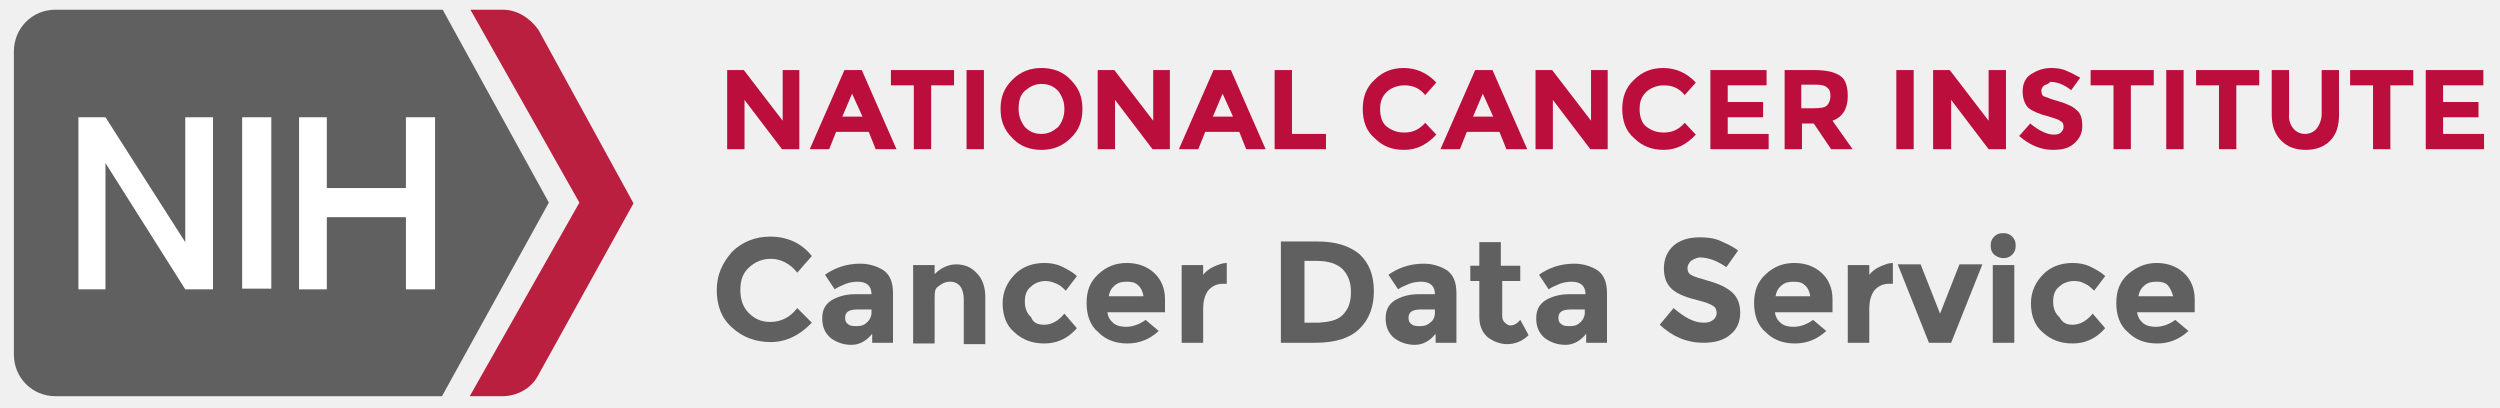
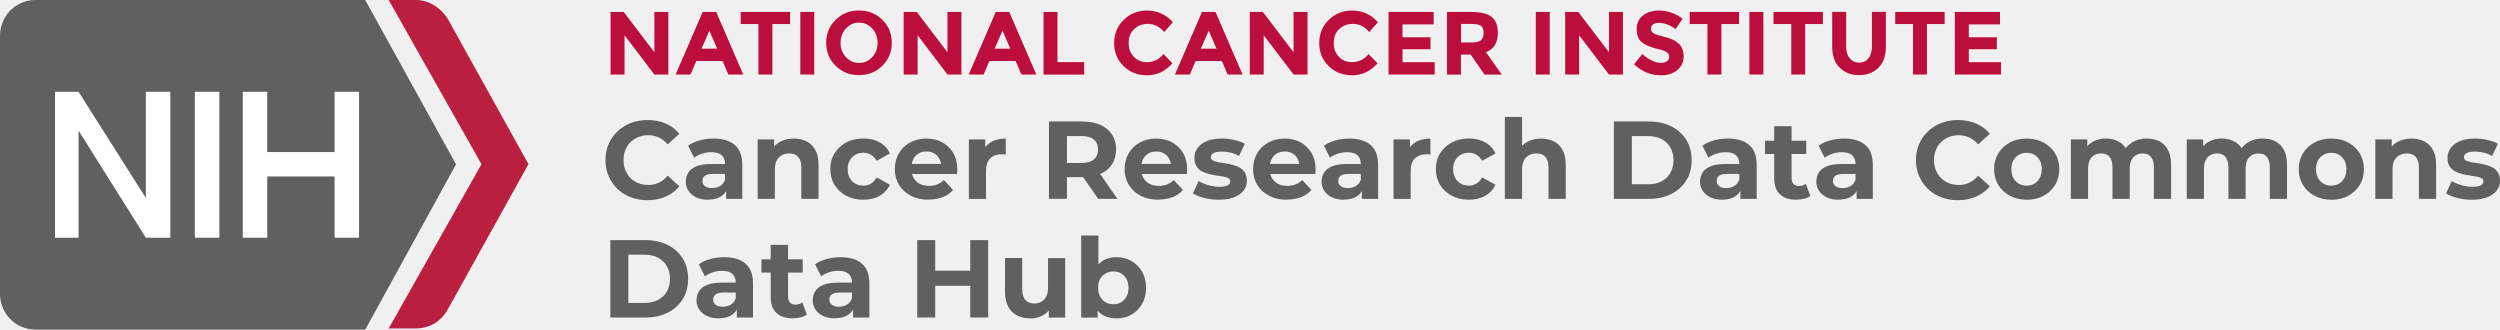
- <svg xmlns="http://www.w3.org/2000/svg" version="1.1" id="CBIIT_Cancer_Data_Service" x="0px" y="0px" viewBox="0 0 360.3 58.7" style="enable-background:new 0 0 360.3 58.7;" xml:space="preserve">
-   <style type="text/css">
- 	.st0{fill:#606060;}
- 	.st1{fill:#BB0E3D;}
- 	.st2{fill:#BA1F40;}
- 	.st3{fill:#606061;}
- 	.st4{fill:#FFFFFF;}
- </style>
-   <g id="Cancer_Data_Service">
-     <path class="st0" d="M111,46.4c1.6,0,2.9-0.7,3.9-2l2.1,2.1c-1.7,1.8-3.7,2.8-5.9,2.8c-2.2,0-4.1-0.7-5.6-2.1   c-1.6-1.4-2.2-3.3-2.2-5.4c0-2.2,0.8-3.9,2.2-5.5c1.4-1.4,3.3-2.2,5.5-2.2c2.4,0,4.5,0.9,6,2.8l-2.1,2.4c-1-1.3-2.4-2-3.8-2   c-1.2,0-2.2,0.4-3.1,1.2c-0.9,0.8-1.3,1.8-1.3,3.3c0,1.4,0.4,2.5,1.2,3.3C108.8,46,109.8,46.4,111,46.4z" />
-     <path class="st0" d="M128.7,49.4h-3v-1.3c-0.8,1-1.8,1.6-3,1.6s-2.2-0.4-3-1c-0.8-0.7-1.2-1.6-1.2-2.8c0-1.2,0.4-2,1.3-2.6   c0.8-0.5,2-0.9,3.4-0.9h2.4l0,0c0-1.2-0.7-1.8-2-1.8c-0.5,0-1.2,0.1-1.7,0.3c-0.7,0.3-1.2,0.5-1.6,0.8l-1.4-2.1   c1.4-1,3.1-1.6,5.1-1.6c1.3,0,2.5,0.4,3.4,1c0.9,0.7,1.3,1.7,1.3,3.3C128.7,42.2,128.7,49.4,128.7,49.4z M125.6,45.1v-0.5h-2   c-1.3,0-1.8,0.4-1.8,1.2c0,0.4,0.1,0.7,0.4,0.9c0.3,0.3,0.8,0.3,1.3,0.3s1-0.1,1.4-0.5C125.3,46.2,125.6,45.6,125.6,45.1z" />
-     <path class="st0" d="M134.7,43.2v6.3h-3.1V38.2h3.1v1.3c0.9-0.9,2-1.4,3.1-1.4c1.2,0,2.2,0.4,3,1.3c0.8,0.8,1.2,2,1.2,3.4v6.8h-3.1   v-6.4c0-1.7-0.7-2.6-2-2.6c-0.7,0-1.2,0.3-1.7,0.7C134.7,41.6,134.7,42.2,134.7,43.2z" />
-     <path class="st0" d="M150.5,46.8c1,0,2-0.5,2.9-1.6l1.8,2.1c-1.4,1.6-3,2.2-4.7,2.2s-3.1-0.5-4.3-1.6c-1.2-1-1.7-2.5-1.7-4.2   s0.7-3.1,1.8-4.2s2.6-1.6,4.2-1.6c0.8,0,1.6,0.1,2.5,0.5c0.8,0.4,1.6,0.8,2.2,1.4l-1.6,2.1c-0.4-0.4-0.8-0.8-1.3-1s-1-0.4-1.6-0.4   c-0.8,0-1.6,0.3-2.1,0.8c-0.7,0.5-0.9,1.3-0.9,2.2c0,0.9,0.3,1.7,0.9,2.2C148.9,46.6,149.7,46.8,150.5,46.8z" />
-     <path class="st0" d="M167,47.7c-1.3,1.2-2.8,1.8-4.5,1.8c-1.7,0-3.1-0.5-4.2-1.6c-1.2-1-1.7-2.5-1.7-4.2c0-1.8,0.5-3.1,1.7-4.2   s2.5-1.6,4.1-1.6c1.6,0,2.9,0.5,3.9,1.4c1,0.9,1.6,2.2,1.6,3.8V45h-8.3c0.1,0.7,0.4,1.2,0.9,1.6c0.5,0.4,1.2,0.5,1.8,0.5   c1,0,2-0.4,2.8-1L167,47.7z M164,41.1c-0.4-0.4-0.9-0.5-1.6-0.5c-0.7,0-1.2,0.1-1.7,0.5c-0.5,0.4-0.8,0.9-0.9,1.6h5   C164.7,42,164.4,41.4,164,41.1z" />
-     <path class="st0" d="M176.2,40.9c-0.9,0-1.6,0.4-2.1,1c-0.5,0.7-0.7,1.6-0.7,2.6v4.9h-3.1V38.2h3.1v1.4c0.4-0.5,0.9-0.9,1.6-1.2   c0.7-0.3,1.2-0.5,1.8-0.5v3H176.2z" />
-     <path class="st0" d="M195.9,36.6c1.4,1.3,2.1,3,2.1,5.4c0,2.2-0.7,4.1-2.1,5.4c-1.3,1.3-3.4,2-6.3,2h-5V34.8h5.2   C192.5,34.8,194.4,35.4,195.9,36.6z M193.5,45.4c0.8-0.8,1.2-1.8,1.2-3.3c0-1.4-0.4-2.5-1.2-3.3c-0.8-0.8-2.1-1.2-3.7-1.2H188v8.9   h2.1C191.5,46.4,192.7,46.2,193.5,45.4z" />
-     <path class="st0" d="M209.9,49.4h-3v-1.3c-0.8,1-1.8,1.6-3,1.6c-1.2,0-2.2-0.4-3-1c-0.8-0.7-1.2-1.6-1.2-2.8c0-1.2,0.4-2,1.3-2.6   c0.8-0.5,2-0.9,3.4-0.9h2.4l0,0c0-1.2-0.7-1.8-2-1.8c-0.5,0-1.2,0.1-1.7,0.3c-0.7,0.3-1.2,0.5-1.6,0.8l-1.4-2.1   c1.4-1,3.1-1.6,5.1-1.6c1.3,0,2.5,0.4,3.4,1c0.9,0.7,1.3,1.7,1.3,3.3V49.4z M206.8,45.1v-0.5h-2c-1.3,0-1.8,0.4-1.8,1.2   c0,0.4,0.1,0.7,0.4,0.9c0.3,0.3,0.8,0.3,1.3,0.3c0.5,0,1-0.1,1.4-0.5C206.6,46.2,206.8,45.6,206.8,45.1z" />
-     <path class="st0" d="M216.5,40.4v5.1c0,0.4,0.1,0.8,0.4,1c0.3,0.3,0.5,0.4,0.8,0.4c0.5,0,1-0.3,1.4-0.8l1.2,2.2   c-0.9,0.9-2,1.3-3.1,1.3c-1,0-2-0.4-2.8-1c-0.8-0.7-1.2-1.7-1.2-2.9v-5.2h-1.3v-2.2h1.3v-3.4h3.1v3.4h2.8v2.2h-2.6V40.4z" />
-     <path class="st0" d="M231.6,49.4h-3v-1.3c-0.8,1-1.8,1.6-3,1.6c-1.2,0-2.2-0.4-3-1c-0.8-0.7-1.2-1.6-1.2-2.8c0-1.2,0.4-2,1.3-2.6   c0.8-0.5,2-0.9,3.4-0.9h2.4l0,0c0-1.2-0.7-1.8-2-1.8c-0.5,0-1.2,0.1-1.7,0.3c-0.7,0.3-1.2,0.5-1.6,0.8l-1.4-2.1   c1.4-1,3.1-1.6,5.1-1.6c1.3,0,2.5,0.4,3.4,1c0.9,0.7,1.3,1.7,1.3,3.3V49.4z M228.4,45.1v-0.5h-2c-1.3,0-1.8,0.4-1.8,1.2   c0,0.4,0.1,0.7,0.4,0.9c0.3,0.3,0.8,0.3,1.3,0.3c0.5,0,1-0.1,1.4-0.5C228.1,46.2,228.4,45.6,228.4,45.1z" />
-     <path class="st0" d="M243.7,37.6c-0.3,0.3-0.5,0.7-0.5,1c0,0.4,0.1,0.8,0.5,1c0.4,0.3,1.3,0.5,2.6,0.9c1.4,0.4,2.5,0.9,3.3,1.6   c0.8,0.7,1.2,1.7,1.2,3s-0.5,2.4-1.4,3.1c-0.9,0.8-2.2,1.2-3.9,1.2c-2.4,0-4.5-0.9-6.3-2.6l2-2.4c1.6,1.4,3,2.1,4.3,2.1   c0.7,0,1-0.1,1.4-0.4c0.4-0.3,0.5-0.7,0.5-1s-0.1-0.8-0.5-1c-0.4-0.3-1-0.5-2.1-0.8c-1.7-0.4-3-0.9-3.8-1.6c-0.8-0.7-1.2-1.7-1.2-3   c0-1.4,0.5-2.5,1.4-3.3c0.9-0.8,2.2-1.2,3.8-1.2c0.9,0,2,0.1,2.9,0.5s1.8,0.8,2.6,1.4l-1.7,2.4c-1.3-0.9-2.6-1.4-3.9-1.4   C244.4,37.2,244,37.4,243.7,37.6z" />
-     <path class="st0" d="M263.2,47.7c-1.3,1.2-2.8,1.8-4.5,1.8c-1.7,0-3.1-0.5-4.2-1.6c-1.2-1-1.7-2.5-1.7-4.2c0-1.8,0.5-3.1,1.7-4.2   s2.5-1.6,4.1-1.6c1.6,0,2.9,0.5,3.9,1.4c1,0.9,1.6,2.2,1.6,3.8V45h-8.3c0.1,0.7,0.4,1.2,0.9,1.6c0.5,0.4,1.2,0.5,1.8,0.5   c1,0,2-0.4,2.8-1L263.2,47.7z M260.1,41.1c-0.4-0.4-0.9-0.5-1.6-0.5s-1.2,0.1-1.7,0.5c-0.5,0.4-0.8,0.9-0.9,1.6h5   C260.8,42,260.5,41.4,260.1,41.1z" />
-     <path class="st0" d="M272.2,40.9c-0.9,0-1.6,0.4-2.1,1c-0.5,0.7-0.7,1.6-0.7,2.6v4.9h-3.1V38.2h3.1v1.4c0.4-0.5,0.9-0.9,1.6-1.2   c0.7-0.3,1.2-0.5,1.8-0.5v3H272.2z" />
-     <path class="st0" d="M278,49.4l-4.5-11.3h3.3l2.8,7.1l2.8-7.1h3.3l-4.5,11.3H278z" />
-     <path class="st0" d="M287.4,36.7c-0.4-0.4-0.5-0.8-0.5-1.3c0-0.5,0.1-0.9,0.5-1.3c0.4-0.4,0.8-0.5,1.3-0.5c0.5,0,0.9,0.1,1.3,0.5   c0.4,0.4,0.5,0.8,0.5,1.3c0,0.5-0.1,0.9-0.5,1.3c-0.4,0.4-0.8,0.5-1.3,0.5C288.2,37.2,287.8,37,287.4,36.7z M290.3,49.4h-3.1V38.2   h3.1V49.4z" />
-     <path class="st0" d="M298.7,46.8c1,0,2-0.5,2.9-1.6l1.8,2.1c-1.4,1.6-3,2.2-4.7,2.2s-3.1-0.5-4.3-1.6c-1.2-1-1.7-2.5-1.7-4.2   s0.7-3.1,1.8-4.2s2.6-1.6,4.2-1.6c0.8,0,1.6,0.1,2.5,0.5c0.8,0.4,1.6,0.8,2.2,1.4l-1.6,2.1c-0.4-0.4-0.8-0.8-1.3-1   c-0.5-0.3-1-0.4-1.6-0.4c-0.8,0-1.6,0.3-2.1,0.8c-0.7,0.5-0.9,1.3-0.9,2.2c0,0.9,0.3,1.7,0.9,2.2C297.3,46.6,297.9,46.8,298.7,46.8   z" />
-     <path class="st0" d="M315.4,47.7c-1.3,1.2-2.8,1.8-4.5,1.8s-3.1-0.5-4.2-1.6c-1.2-1-1.7-2.5-1.7-4.2c0-1.8,0.5-3.1,1.7-4.2   c1.2-1,2.5-1.6,4.1-1.6c1.6,0,2.9,0.5,3.9,1.4c1,0.9,1.6,2.2,1.6,3.8V45H308c0.1,0.7,0.4,1.2,0.9,1.6c0.5,0.4,1.2,0.5,1.8,0.5   c1,0,2-0.4,2.8-1L315.4,47.7z M312.4,41.1c-0.4-0.4-0.9-0.5-1.6-0.5c-0.7,0-1.2,0.1-1.7,0.5c-0.5,0.4-0.8,0.9-0.9,1.6h5   C313,42,312.7,41.4,312.4,41.1z" />
+ <svg xmlns="http://www.w3.org/2000/svg" id="Layer_1" data-name="Layer 1" viewBox="0.07 3.75 322.44 42.51">
+   <defs>
+     <style>
+ 			.cls-1 { fill: #fff; } 
+       .cls-2 { fill: #bb0e3d; } 
+       .cls-3 { fill: #ba1f40; } 
+       .cls-4 { fill: #606061; }
+ 		</style>
+   </defs>
+   <g id="NCI">
+     <path class="cls-2" d="m84.47,5.29h1.8v8.07h-1.8l-3.85-5.06v5.06h-1.8V5.29h1.69l3.96,5.2v-5.2Z" />
+     <path class="cls-2" d="m94.01,13.36l-.75-1.74h-3.38l-.75,1.74h-1.92l3.49-8.07h1.74l3.49,8.07h-1.92Zm-2.44-5.67l-1.02,2.34h2.02l-1.01-2.34Z" />
+     <path class="cls-2" d="m99.69,6.85v6.51h-1.8v-6.51h-2.29v-1.56h6.37v1.56h-2.29Z" />
+     <path class="cls-2" d="m103.29,5.29h1.8v8.07h-1.8V5.29Z" />
+     <path class="cls-2" d="m113.87,12.24c-.82.8-1.82,1.2-3.01,1.2s-2.2-.4-3.01-1.2c-.82-.8-1.22-1.79-1.22-2.97s.41-2.18,1.22-2.97c.82-.8,1.82-1.2,3.01-1.2s2.2.4,3.01,1.2c.82.8,1.22,1.79,1.22,2.97s-.41,2.18-1.22,2.97Zm-.61-2.97c0-.72-.23-1.33-.69-1.84-.46-.51-1.03-.76-1.7-.76s-1.24.25-1.7.76-.69,1.12-.69,1.84.23,1.33.69,1.84c.46.5,1.03.76,1.7.76s1.24-.25,1.7-.76c.46-.5.69-1.12.69-1.84Z" />
+     <path class="cls-2" d="m122.27,5.29h1.8v8.07h-1.8l-3.85-5.06v5.06h-1.8V5.29h1.69l3.96,5.2v-5.2Z" />
+     <path class="cls-2" d="m131.81,13.36l-.75-1.74h-3.38l-.75,1.74h-1.92l3.49-8.07h1.74l3.49,8.07h-1.92Zm-2.44-5.67l-1.02,2.34h2.02l-1-2.34Z" />
+     <path class="cls-2" d="m134.66,13.36V5.29h1.8v6.47h3.44v1.61h-5.24Z" />
+     <path class="cls-2" d="m147.97,11.77c.88,0,1.61-.35,2.17-1.05l1.15,1.19c-.92,1.03-2,1.55-3.24,1.55s-2.27-.39-3.07-1.18c-.8-.79-1.21-1.78-1.21-2.97s.41-2.2,1.23-3c.82-.8,1.82-1.2,3.01-1.2,1.32,0,2.43.5,3.33,1.51l-1.12,1.27c-.57-.71-1.28-1.06-2.12-1.06-.68,0-1.26.22-1.74.66-.48.44-.72,1.04-.72,1.79s.23,1.35.68,1.81c.45.45,1,.68,1.65.68Z" />
+     <path class="cls-2" d="m158.41,13.36l-.75-1.74h-3.38l-.75,1.74h-1.92l3.49-8.07h1.74l3.49,8.07h-1.92Zm-2.44-5.67l-1.02,2.34h2.02l-1-2.34Z" />
+     <path class="cls-2" d="m166.91,5.29h1.8v8.07h-1.8l-3.85-5.06v5.06h-1.8V5.29h1.69l3.96,5.2v-5.2Z" />
+     <path class="cls-2" d="m174.41,11.77c.89,0,1.61-.35,2.17-1.05l1.16,1.19c-.92,1.03-2,1.55-3.24,1.55s-2.27-.39-3.07-1.18c-.8-.79-1.21-1.78-1.21-2.97s.41-2.2,1.23-3c.82-.8,1.82-1.2,3.01-1.2,1.32,0,2.43.5,3.33,1.51l-1.12,1.27c-.57-.71-1.28-1.06-2.12-1.06-.68,0-1.26.22-1.74.66-.48.44-.72,1.04-.72,1.79s.23,1.35.68,1.81c.45.45,1.01.68,1.65.68Z" />
+     <path class="cls-2" d="m184.98,5.29v1.61h-4.02v1.66h3.61v1.54h-3.61v1.67h4.15v1.59h-5.95V5.29h5.82Z" />
+     <path class="cls-2" d="m193.26,7.97c0,1.29-.51,2.13-1.54,2.51l2.04,2.89h-2.22l-1.79-2.58h-1.25v2.58h-1.8V5.29h3.06c1.25,0,2.15.21,2.69.64s.8,1.1.8,2.04Zm-2.17.96c.22-.2.33-.52.33-.95s-.11-.73-.35-.9-.64-.24-1.21-.24h-1.35v2.39h1.32c.62,0,1.04-.1,1.26-.3Z" />
+     <path class="cls-2" d="m198.15,5.29h1.8v8.07h-1.8V5.29Z" />
+     <path class="cls-2" d="m207.59,5.29h1.8v8.07h-1.8l-3.85-5.06v5.06h-1.8V5.29h1.69l3.96,5.2v-5.2Z" />
+     <path class="cls-2" d="m213.26,6.9c-.17.14-.26.33-.26.57s.11.42.32.56c.21.14.7.3,1.47.49s1.36.47,1.79.85c.42.38.64.93.64,1.65s-.27,1.31-.81,1.76-1.26.68-2.14.68c-1.28,0-2.43-.47-3.45-1.42l1.07-1.32c.87.76,1.67,1.14,2.41,1.14.33,0,.59-.07.78-.21.19-.14.28-.33.28-.58s-.1-.44-.3-.58-.6-.29-1.19-.43c-.94-.22-1.63-.51-2.06-.87s-.65-.92-.65-1.69.28-1.36.83-1.77c.55-.42,1.24-.62,2.06-.62.54,0,1.08.09,1.62.28.54.18,1.01.45,1.41.79l-.91,1.32c-.7-.53-1.42-.8-2.17-.8-.3,0-.54.07-.71.21Z" />
+     <path class="cls-2" d="m222.09,6.85v6.51h-1.8v-6.51h-2.29v-1.56h6.37v1.56h-2.29Z" />
+     <path class="cls-2" d="m225.7,5.29h1.8v8.07h-1.8V5.29Z" />
+     <path class="cls-2" d="m232.9,6.85v6.51h-1.8v-6.51h-2.29v-1.56h6.37v1.56h-2.29Z" />
+     <path class="cls-2" d="m238.64,11.27c.3.37.71.56,1.21.56s.91-.19,1.21-.56c.3-.37.44-.88.44-1.53v-4.46h1.8v4.52c0,1.17-.32,2.07-.97,2.7-.65.63-1.47.94-2.48.94s-1.84-.32-2.49-.95-.98-1.53-.98-2.69v-4.52h1.8v4.46c0,.65.15,1.16.45,1.53Z" />
+     <path class="cls-2" d="m248.6,6.85v6.51h-1.8v-6.51h-2.29v-1.56h6.37v1.56h-2.29Z" />
+     <path class="cls-2" d="m258.02,5.29v1.61h-4.02v1.66h3.61v1.54h-3.61v1.67h4.15v1.59h-5.95V5.29h5.82Z" />
  </g>
-   <g id="NCI_00000070092132803313263510000000782199851214801833_">
-     <path class="st1" d="M112.7,10.1h2.5v11.4h-2.5l-5.4-7.1v7.1h-2.5V10.1h2.4l5.6,7.3v-7.3H112.7z" />
-     <path class="st1" d="M126.2,21.5l-1-2.5h-4.7l-1,2.5h-2.8l5-11.4h2.5l5,11.4H126.2L126.2,21.5z M122.8,13.5l-1.4,3.3h2.9   L122.8,13.5z" />
-     <path class="st1" d="M134.2,12.3v9.2h-2.5v-9.2h-3.3v-2.2h9.1v2.2H134.2z" />
-     <path class="st1" d="M139.3,10.1h2.5v11.4h-2.5V10.1z" />
-     <path class="st1" d="M154.3,19.9c-1.2,1.2-2.6,1.7-4.2,1.7c-1.6,0-3.1-0.5-4.2-1.7c-1.2-1.2-1.7-2.5-1.7-4.2s0.5-3,1.7-4.2   s2.6-1.7,4.2-1.7c1.6,0,3.1,0.5,4.2,1.7c1.2,1.2,1.7,2.5,1.7,4.2S155.5,18.8,154.3,19.9z M153.4,15.7c0-1-0.3-1.8-0.9-2.6   c-0.7-0.7-1.4-1-2.4-1s-1.7,0.4-2.4,1s-0.9,1.6-0.9,2.6s0.3,1.8,0.9,2.6c0.7,0.7,1.4,1,2.4,1s1.7-0.4,2.4-1   C153.1,17.6,153.4,16.7,153.4,15.7z" />
-     <path class="st1" d="M166.1,10.1h2.5v11.4h-2.5l-5.4-7.1v7.1h-2.5V10.1h2.4l5.6,7.3v-7.3H166.1z" />
-     <path class="st1" d="M179.6,21.5l-1-2.5h-4.9l-1,2.5h-2.8l5-11.4h2.5l5,11.4H179.6L179.6,21.5z M176.2,13.5l-1.4,3.3h2.9   L176.2,13.5z" />
-     <path class="st1" d="M183.7,21.5V10.1h2.5v9.2h4.9v2.2L183.7,21.5L183.7,21.5z" />
-     <path class="st1" d="M202.4,19.1c1.3,0,2.2-0.5,3-1.4l1.6,1.7c-1.3,1.4-2.8,2.2-4.6,2.2s-3.1-0.5-4.3-1.7c-1.2-1-1.7-2.5-1.7-4.2   s0.5-3.1,1.7-4.2c1.2-1.2,2.6-1.7,4.2-1.7c1.8,0,3.4,0.7,4.7,2.1l-1.6,1.8c-0.8-1-1.8-1.4-3-1.4c-0.9,0-1.8,0.3-2.5,0.9   c-0.7,0.7-1,1.4-1,2.5s0.3,2,0.9,2.5C200.7,18.9,201.5,19.1,202.4,19.1z" />
-     <path class="st1" d="M217.1,21.5l-1-2.5h-4.7l-1,2.5h-2.8l5-11.4h2.5l5,11.4H217.1L217.1,21.5z M213.7,13.5l-1.4,3.3h2.9   L213.7,13.5z" />
-     <path class="st1" d="M229.2,10.1h2.5v11.4h-2.5l-5.4-7.1v7.1h-2.5V10.1h2.4l5.6,7.3v-7.3H229.2z" />
-     <path class="st1" d="M239.8,19.1c1.3,0,2.2-0.5,3-1.4l1.6,1.7c-1.3,1.4-2.8,2.2-4.6,2.2c-1.7,0-3.1-0.5-4.3-1.7   c-1.2-1-1.7-2.5-1.7-4.2s0.5-3.1,1.7-4.2c1.2-1.2,2.6-1.7,4.2-1.7c1.8,0,3.4,0.7,4.7,2.1l-1.6,1.8c-0.8-1-1.8-1.4-3-1.4   c-0.9,0-1.8,0.3-2.5,0.9c-0.7,0.7-1,1.4-1,2.5s0.3,2,0.9,2.5C238.1,18.9,238.9,19.1,239.8,19.1z" />
-     <path class="st1" d="M254.6,10.1v2.2H249v2.4h5.1v2.2H249v2.4h5.9v2.2h-8.4V10.1C246.5,10.1,254.6,10.1,254.6,10.1z" />
-     <path class="st1" d="M266.3,13.9c0,1.8-0.8,3-2.2,3.5l2.9,4.1h-3.1l-2.5-3.7h-1.7v3.7h-2.5V10.1h4.3c1.8,0,3,0.3,3.8,0.9   C266,11.5,266.3,12.5,266.3,13.9z M263.3,15.2c0.3-0.3,0.5-0.8,0.5-1.3c0-0.7-0.1-1-0.5-1.3c-0.3-0.3-0.9-0.4-1.7-0.4h-2v3.4h1.8   C262.4,15.6,263,15.5,263.3,15.2z" />
-     <path class="st1" d="M273.3,10.1h2.5v11.4h-2.5V10.1z" />
-     <path class="st1" d="M286.6,10.1h2.5v11.4h-2.5l-5.4-7.1v7.1h-2.6V10.1h2.4l5.6,7.3V10.1z" />
-     <path class="st1" d="M294.6,12.3c-0.3,0.3-0.4,0.5-0.4,0.8c0,0.3,0.1,0.7,0.4,0.8c0.3,0.1,1,0.4,2.1,0.7c1,0.3,2,0.7,2.5,1.2   c0.7,0.5,0.9,1.3,0.9,2.4c0,1-0.4,1.8-1.2,2.5s-1.8,0.9-3,0.9c-1.8,0-3.4-0.7-4.9-2l1.6-1.8c1.2,1,2.4,1.6,3.4,1.6   c0.5,0,0.8-0.1,1-0.3c0.3-0.3,0.4-0.5,0.4-0.8c0-0.4-0.1-0.7-0.4-0.8c-0.3-0.3-0.8-0.4-1.7-0.7c-1.3-0.3-2.4-0.8-2.9-1.2   s-0.9-1.3-0.9-2.4s0.4-2,1.2-2.5c0.8-0.5,1.7-0.9,2.9-0.9c0.8,0,1.6,0.1,2.2,0.4c0.8,0.3,1.4,0.7,2,1l-1.3,1.8c-1-0.8-2-1.2-3-1.2   C295.2,12.1,294.9,12.2,294.6,12.3z" />
-     <path class="st1" d="M307.1,12.3v9.2h-2.5v-9.2h-3.3v-2.2h9.1v2.2H307.1z" />
-     <path class="st1" d="M312.2,10.1h2.5v11.4h-2.5V10.1z" />
-     <path class="st1" d="M322.3,12.3v9.2h-2.5v-9.2h-3.3v-2.2h9.1v2.2H322.3z" />
-     <path class="st1" d="M330.5,18.5c0.4,0.5,1,0.8,1.7,0.8s1.3-0.3,1.7-0.8c0.4-0.5,0.7-1.3,0.7-2.1v-6.3h2.5v6.4   c0,1.7-0.4,2.9-1.3,3.8c-0.9,0.9-2.1,1.3-3.5,1.3c-1.4,0-2.6-0.4-3.5-1.3s-1.4-2.1-1.4-3.8v-6.4h2.5v6.3   C329.8,17.3,330.1,18,330.5,18.5z" />
-     <path class="st1" d="M344.5,12.3v9.2H342v-9.2h-3.3v-2.2h9.1v2.2H344.5z" />
-     <path class="st1" d="M357.9,10.1v2.2h-5.8v2.4h5.1v2.2h-5.1v2.4h5.9v2.2h-8.4V10.1C349.6,10.1,357.9,10.1,357.9,10.1z" />
+   <g>
+     <path class="cls-3" d="m57.7,5.99c-.92-1.32-2.37-2.24-3.95-2.24h-3.55l11.97,21.18-11.97,21.18h3.55c1.71,0,3.16-.92,3.95-2.24l10.53-18.95-10.53-18.95Z" />
+     <path class="cls-4" d="m58.88,24.93L47.17,3.75H4.67C2.04,3.75.07,5.86.07,8.36v33.29c0,2.5,1.97,4.61,4.61,4.61h42.5l11.71-21.32Z" />
+     <rect class="cls-1" x="25.2" y="15.59" width="3.16" height="18.82" />
+     <polygon class="cls-1" points="18.88 15.59 18.88 29.28 10.2 15.59 7.17 15.59 7.17 34.41 10.2 34.41 10.2 20.59 18.88 34.41 22.04 34.41 22.04 15.59 18.88 15.59" />
+     <polygon class="cls-1" points="43.22 15.59 43.22 23.36 34.54 23.36 34.54 15.59 31.38 15.59 31.38 34.41 34.54 34.41 34.54 26.51 43.22 26.51 43.22 34.41 46.38 34.41 46.38 15.59 43.22 15.59" />
  </g>
-   <g id="NIH_Luggage_Tag_00000099630773664447301570000014605425803882886823_">
-     <path class="st2" d="M77.6,4.3c-1.2-1.7-3.1-2.9-5.1-2.9h-4.7l15.7,27.8L67.7,57.1h4.7c2.2,0,4.2-1.2,5.1-2.9l13.8-24.9L77.6,4.3z" />
-     <path class="st3" d="M79.1,29.2L63.8,1.4H8c-3.5,0-6,2.8-6,6v43.7c0,3.3,2.6,6,6,6h55.7L79.1,29.2z" />
-     <rect x="34.9" y="16.9" class="st4" width="4.2" height="24.7" />
-     <polygon class="st4" points="26.7,16.9 26.7,34.9 15.2,16.9 11.3,16.9 11.3,41.7 15.2,41.7 15.2,23.5 26.7,41.7 30.7,41.7    30.7,16.9  " />
-     <polygon class="st4" points="58.5,16.9 58.5,27.1 47.1,27.1 47.1,16.9 43.1,16.9 43.1,41.7 47.1,41.7 47.1,31.3 58.5,31.3    58.5,41.7 62.7,41.7 62.7,16.9  " />
+   <g>
+     <path class="cls-4" d="m83.56,29.57c-.77,0-1.48-.13-2.14-.38-.66-.25-1.23-.61-1.72-1.08-.48-.47-.86-1.01-1.13-1.64s-.41-1.32-.41-2.07.14-1.44.41-2.07.65-1.17,1.14-1.64c.49-.47,1.06-.82,1.72-1.08.66-.25,1.38-.38,2.14-.38.86,0,1.65.15,2.35.45s1.29.74,1.77,1.32l-1.5,1.37c-.33-.39-.71-.68-1.13-.88s-.88-.3-1.38-.3c-.47,0-.89.08-1.28.24s-.73.38-1.01.66c-.29.28-.51.62-.66,1.01-.16.39-.24.82-.24,1.3s.08.91.24,1.3c.16.39.38.73.66,1.01.29.29.62.51,1.01.66s.82.24,1.28.24c.49,0,.95-.1,1.38-.31.42-.2.8-.5,1.13-.89l1.5,1.37c-.47.58-1.06,1.02-1.77,1.33-.7.3-1.49.46-2.37.46Z" />
+     <path class="cls-4" d="m91.38,29.51c-.59,0-1.1-.1-1.52-.31s-.76-.48-.99-.83c-.23-.35-.35-.75-.35-1.18s.11-.84.33-1.19.58-.62,1.06-.81,1.12-.29,1.91-.29h2.02v1.28h-1.8c-.52,0-.88.09-1.08.26-.19.17-.29.38-.29.64,0,.29.11.51.33.68.22.17.52.25.91.25s.72-.09,1.02-.26.51-.43.63-.78l.34,1.04c-.16.48-.46.84-.88,1.1s-.98.39-1.65.39Zm2.34-.11v-1.5l-.14-.33v-2.68c0-.48-.14-.85-.43-1.11-.29-.27-.73-.4-1.33-.4-.41,0-.81.06-1.2.19-.39.13-.73.3-1.02.52l-.78-1.55c.42-.3.92-.53,1.51-.69.59-.16,1.19-.23,1.79-.23,1.17,0,2.08.28,2.72.83.65.55.97,1.41.97,2.58v4.37h-2.08Z" />
+     <path class="cls-4" d="m102.47,21.62c.61,0,1.15.12,1.63.36s.86.61,1.13,1.11c.28.5.41,1.14.41,1.92v4.39h-2.22v-4.05c0-.62-.14-1.07-.41-1.37s-.65-.44-1.15-.44c-.35,0-.67.08-.95.23-.28.15-.5.38-.66.67s-.24.68-.24,1.17v3.79h-2.22v-7.67h2.12v2.12l-.4-.64c.28-.51.67-.91,1.18-1.18.51-.28,1.1-.41,1.75-.41Z" />
+     <path class="cls-4" d="m111.42,29.51c-.83,0-1.56-.17-2.2-.51-.64-.34-1.15-.8-1.51-1.4-.37-.6-.55-1.28-.55-2.04s.18-1.45.55-2.04c.37-.59.87-1.05,1.51-1.4.64-.34,1.38-.51,2.2-.51s1.51.17,2.12.51c.6.34,1.04.81,1.3,1.43l-1.71.94c-.21-.36-.46-.62-.75-.79-.29-.17-.62-.25-.97-.25-.37,0-.71.08-1.01.25-.3.17-.55.41-.73.72-.18.31-.27.69-.27,1.14s.09.83.27,1.15c.18.32.42.56.73.73.3.17.64.25,1.01.25.35,0,.67-.08.97-.25.29-.17.55-.43.75-.81l1.71.94c-.27.61-.7,1.08-1.3,1.43-.6.34-1.31.51-2.12.51Z" />
+     <path class="cls-4" d="m119.84,29.51c-.87,0-1.64-.17-2.29-.51-.66-.34-1.16-.81-1.53-1.4-.36-.59-.54-1.27-.54-2.03s.17-1.44.52-2.04.83-1.07,1.45-1.4c.62-.34,1.32-.51,2.1-.51s1.43.16,2.03.48c.6.32,1.08.78,1.43,1.37.35.59.53,1.3.53,2.12,0,.09,0,.18-.01.29,0,.11-.02.21-.03.31h-6.23v-1.3h5.06l-.87.38c0-.4-.07-.75-.23-1.04-.16-.29-.38-.52-.67-.69-.29-.17-.62-.25-1-.25s-.71.08-1,.25c-.29.17-.52.4-.68.7-.16.3-.24.65-.24,1.06v.34c0,.43.09.8.29,1.11.19.31.45.55.78.72.33.17.73.25,1.2.25.4,0,.75-.06,1.06-.19s.59-.31.85-.56l1.18,1.28c-.35.4-.79.71-1.33.92s-1.14.32-1.84.32Z" />
+     <path class="cls-4" d="m125.03,29.4v-7.67h2.12v2.18l-.3-.64c.23-.54.59-.95,1.1-1.23.5-.28,1.12-.42,1.84-.42v2.07c-.08-.02-.17-.03-.25-.04-.08,0-.16-.01-.24-.01-.63,0-1.13.18-1.5.53-.37.35-.56.89-.56,1.62v3.62h-2.22Z" />
+     <path class="cls-4" d="m135.36,29.4v-9.98h4.32c.89,0,1.66.15,2.31.43.65.29,1.14.71,1.5,1.25s.53,1.18.53,1.92-.18,1.39-.53,1.93c-.35.54-.85.95-1.5,1.23-.65.28-1.42.42-2.31.42h-3.05l1.05-1v3.79h-2.32Zm2.32-3.53l-1.05-1.1h2.92c.7,0,1.24-.15,1.6-.46.36-.3.54-.73.54-1.28s-.18-.98-.54-1.28c-.36-.3-.89-.45-1.6-.45h-2.92l1.05-1.1v5.66Zm4.03,3.53l-2.51-3.62h2.48l2.51,3.62h-2.48Z" />
+     <path class="cls-4" d="m149.48,29.51c-.87,0-1.64-.17-2.29-.51-.66-.34-1.16-.81-1.53-1.4-.36-.59-.54-1.27-.54-2.03s.17-1.44.52-2.04.83-1.07,1.45-1.4c.62-.34,1.32-.51,2.1-.51s1.43.16,2.03.48c.6.32,1.08.78,1.43,1.37.35.59.53,1.3.53,2.12,0,.09,0,.18-.01.29,0,.11-.02.21-.03.31h-6.23v-1.3h5.06l-.87.38c0-.4-.07-.75-.23-1.04-.16-.29-.38-.52-.67-.69-.29-.17-.62-.25-1-.25s-.71.08-1,.25c-.29.17-.52.4-.68.7-.16.3-.24.65-.24,1.06v.34c0,.43.09.8.29,1.11.19.31.45.55.78.72.33.17.73.25,1.2.25.4,0,.75-.06,1.06-.19s.59-.31.85-.56l1.18,1.28c-.35.4-.79.71-1.33.92s-1.14.32-1.84.32Z" />
+     <path class="cls-4" d="m157.25,29.51c-.66,0-1.28-.08-1.88-.23-.6-.16-1.08-.35-1.44-.59l.73-1.58c.36.21.78.38,1.26.52s.95.21,1.42.21c.51,0,.88-.06,1.09-.19.21-.12.32-.29.32-.51,0-.18-.08-.32-.25-.41s-.38-.16-.66-.21-.57-.09-.9-.14c-.33-.05-.66-.11-.99-.2-.33-.09-.63-.21-.91-.36s-.5-.37-.67-.65c-.17-.28-.25-.63-.25-1.07,0-.48.14-.91.43-1.29.29-.38.69-.67,1.21-.88s1.15-.31,1.9-.31c.53,0,1.07.06,1.6.18.54.12.99.28,1.36.49l-.75,1.58c-.36-.21-.73-.36-1.1-.44s-.73-.13-1.08-.13c-.51,0-.88.07-1.11.2-.23.13-.34.3-.34.51,0,.19.08.33.26.44.17.1.39.17.67.22s.58.1.91.14c.33.05.66.11.98.2s.62.21.91.36c.28.16.5.37.67.65.17.28.25.63.25,1.07,0,.47-.14.88-.43,1.25s-.7.65-1.23.86c-.54.21-1.19.31-1.96.31Z" />
+     <path class="cls-4" d="m166.04,29.51c-.87,0-1.64-.17-2.29-.51-.66-.34-1.16-.81-1.52-1.4-.36-.59-.54-1.27-.54-2.03s.17-1.44.52-2.04.83-1.07,1.45-1.4c.62-.34,1.32-.51,2.1-.51s1.43.16,2.03.48,1.08.78,1.43,1.37c.35.59.53,1.3.53,2.12,0,.09,0,.18-.01.29,0,.11-.02.21-.03.31h-6.23v-1.3h5.06l-.87.38c0-.4-.07-.75-.23-1.04-.16-.29-.38-.52-.67-.69-.29-.17-.62-.25-1-.25s-.71.08-1,.25c-.29.17-.51.4-.68.7-.16.3-.24.65-.24,1.06v.34c0,.43.09.8.29,1.11s.45.55.78.72c.33.17.73.25,1.2.25.4,0,.75-.06,1.06-.19.31-.12.59-.31.85-.56l1.18,1.28c-.35.4-.79.71-1.33.92-.53.21-1.15.32-1.84.32Z" />
+     <path class="cls-4" d="m173.38,29.51c-.59,0-1.1-.1-1.52-.31s-.76-.48-.99-.83c-.23-.35-.35-.75-.35-1.18s.11-.84.33-1.19.58-.62,1.06-.81,1.12-.29,1.91-.29h2.02v1.28h-1.8c-.52,0-.88.09-1.08.26-.19.17-.29.38-.29.64,0,.29.11.51.33.68.22.17.52.25.91.25s.72-.09,1.02-.26.51-.43.63-.78l.34,1.04c-.16.48-.46.84-.88,1.1s-.98.39-1.65.39Zm2.34-.11v-1.5l-.14-.33v-2.68c0-.48-.14-.85-.43-1.11-.29-.27-.73-.4-1.33-.4-.41,0-.81.06-1.2.19-.39.13-.73.3-1.02.52l-.78-1.55c.42-.3.92-.53,1.51-.69.59-.16,1.19-.23,1.79-.23,1.17,0,2.08.28,2.72.83.65.55.97,1.41.97,2.58v4.37h-2.08Z" />
+     <path class="cls-4" d="m179.8,29.4v-7.67h2.12v2.18l-.3-.64c.23-.54.59-.95,1.1-1.23.5-.28,1.12-.42,1.84-.42v2.07c-.09-.02-.17-.03-.25-.04s-.16-.01-.24-.01c-.63,0-1.12.18-1.5.53-.37.35-.56.89-.56,1.62v3.62h-2.22Z" />
+     <path class="cls-4" d="m189.52,29.51c-.83,0-1.56-.17-2.2-.51-.64-.34-1.14-.8-1.51-1.4-.37-.6-.55-1.28-.55-2.04s.18-1.45.55-2.04c.37-.59.87-1.05,1.51-1.4.64-.34,1.38-.51,2.2-.51s1.51.17,2.12.51c.6.34,1.04.81,1.3,1.43l-1.71.94c-.21-.36-.46-.62-.76-.79-.29-.17-.62-.25-.97-.25-.37,0-.71.08-1.01.25-.3.17-.55.41-.73.72s-.27.69-.27,1.14.09.83.27,1.15.42.56.73.73c.3.17.64.25,1.01.25s.67-.08.97-.25c.29-.17.55-.43.76-.81l1.71.94c-.27.61-.7,1.08-1.3,1.43-.6.34-1.31.51-2.12.51Z" />
+     <path class="cls-4" d="m198.84,21.62c.61,0,1.15.12,1.63.36s.86.61,1.13,1.11c.28.5.41,1.14.41,1.92v4.39h-2.22v-4.05c0-.62-.14-1.07-.41-1.37s-.65-.44-1.15-.44c-.35,0-.67.08-.95.23-.28.15-.5.38-.66.67s-.24.68-.24,1.17v3.79h-2.22v-10.57h2.22v5.03l-.5-.64c.28-.51.67-.91,1.18-1.18.51-.28,1.1-.41,1.75-.41Z" />
+     <path class="cls-4" d="m208.22,29.4v-9.98h4.53c1.08,0,2.04.21,2.86.62.83.41,1.47.99,1.94,1.74.46.75.7,1.62.7,2.63s-.23,1.88-.7,2.63c-.47.75-1.11,1.33-1.94,1.74-.83.41-1.78.62-2.86.62h-4.53Zm2.32-1.88h2.09c.67,0,1.24-.13,1.73-.38.49-.25.87-.61,1.14-1.08.27-.47.41-1.02.41-1.65s-.14-1.19-.41-1.65c-.27-.47-.65-.82-1.14-1.08-.49-.25-1.07-.38-1.73-.38h-2.09v6.21Z" />
+     <path class="cls-4" d="m222.2,29.51c-.59,0-1.1-.1-1.53-.31-.43-.2-.76-.48-.99-.83s-.35-.75-.35-1.18.11-.84.33-1.19c.22-.35.58-.62,1.06-.81s1.12-.29,1.91-.29h2.02v1.28h-1.8c-.52,0-.88.09-1.08.26-.2.17-.29.38-.29.64,0,.29.11.51.33.68.22.17.52.25.9.25s.72-.09,1.02-.26c.3-.17.51-.43.63-.78l.34,1.04c-.16.48-.46.84-.88,1.1-.43.26-.98.39-1.65.39Zm2.34-.11v-1.5l-.14-.33v-2.68c0-.48-.15-.85-.43-1.11-.29-.27-.73-.4-1.33-.4-.41,0-.81.06-1.2.19-.39.13-.73.3-1.02.52l-.78-1.55c.42-.3.92-.53,1.51-.69s1.19-.23,1.8-.23c1.17,0,2.08.28,2.72.83.65.55.97,1.41.97,2.58v4.37h-2.08Z" />
+     <path class="cls-4" d="m227.71,23.61v-1.71h5.32v1.71h-5.32Zm4.05,5.9c-.9,0-1.61-.23-2.11-.69-.5-.46-.75-1.15-.75-2.06v-6.73h2.24v6.68c0,.32.08.58.25.76.17.18.39.27.68.27.36,0,.67-.1.91-.29l.58,1.57c-.22.16-.49.28-.8.36s-.65.12-.99.12Z" />
+     <path class="cls-4" d="m237.19,29.51c-.59,0-1.1-.1-1.52-.31s-.76-.48-.99-.83c-.23-.35-.35-.75-.35-1.18s.11-.84.33-1.19.58-.62,1.06-.81,1.12-.29,1.91-.29h2.02v1.28h-1.8c-.52,0-.88.09-1.08.26-.19.17-.29.38-.29.64,0,.29.11.51.33.68.22.17.52.25.91.25s.72-.09,1.02-.26.51-.43.63-.78l.34,1.04c-.16.48-.46.84-.88,1.1s-.98.39-1.65.39Zm2.34-.11v-1.5l-.14-.33v-2.68c0-.48-.14-.85-.43-1.11-.29-.27-.73-.4-1.33-.4-.41,0-.81.06-1.2.19-.39.13-.73.3-1.02.52l-.78-1.55c.42-.3.92-.53,1.51-.69.59-.16,1.19-.23,1.79-.23,1.17,0,2.08.28,2.72.83.65.55.97,1.41.97,2.58v4.37h-2.08Z" />
+     <path class="cls-4" d="m252.58,29.57c-.77,0-1.48-.13-2.14-.38s-1.23-.61-1.72-1.08c-.48-.47-.86-1.01-1.13-1.64-.27-.63-.41-1.32-.41-2.07s.13-1.44.41-2.07c.27-.63.65-1.17,1.14-1.64s1.06-.82,1.72-1.08c.66-.25,1.38-.38,2.14-.38.86,0,1.65.15,2.35.45s1.29.74,1.77,1.32l-1.5,1.37c-.33-.39-.71-.68-1.13-.88-.42-.2-.88-.3-1.38-.3-.47,0-.89.08-1.28.24s-.73.38-1.01.66c-.29.28-.51.62-.66,1.01-.16.39-.24.82-.24,1.3s.08.91.24,1.3c.16.39.38.73.66,1.01.29.29.62.51,1.01.66s.82.24,1.28.24c.49,0,.95-.1,1.38-.31.42-.2.8-.5,1.13-.89l1.5,1.37c-.48.58-1.06,1.02-1.77,1.33-.7.3-1.49.46-2.37.46Z" />
+     <path class="cls-4" d="m261.45,29.51c-.81,0-1.53-.17-2.16-.51-.63-.34-1.13-.81-1.49-1.4-.36-.59-.54-1.27-.54-2.03s.18-1.45.54-2.04.86-1.06,1.49-1.4c.63-.34,1.35-.51,2.16-.51s1.54.17,2.18.51c.64.34,1.14.8,1.5,1.4.36.59.54,1.28.54,2.04s-.18,1.45-.54,2.04c-.36.59-.86,1.05-1.5,1.4-.64.34-1.36.51-2.18.51Zm0-1.82c.38,0,.71-.08,1-.25.29-.17.52-.41.7-.73.17-.32.26-.7.26-1.14s-.09-.83-.26-1.14c-.18-.31-.41-.55-.7-.72-.29-.17-.62-.25-.99-.25s-.7.08-1,.25c-.29.17-.53.41-.71.72s-.26.69-.26,1.14.09.82.26,1.14c.18.32.41.57.71.73.29.17.62.25.98.25Z" />
+     <path class="cls-4" d="m276.97,21.62c.61,0,1.15.12,1.62.36.47.24.84.61,1.1,1.11.27.5.4,1.14.4,1.92v4.39h-2.22v-4.05c0-.62-.13-1.07-.38-1.37s-.61-.44-1.06-.44c-.33,0-.63.07-.88.22s-.45.37-.59.66c-.14.29-.21.67-.21,1.13v3.85h-2.22v-4.05c0-.62-.13-1.07-.38-1.37s-.62-.44-1.09-.44c-.32,0-.61.07-.87.22-.26.15-.46.37-.6.66-.14.29-.21.67-.21,1.13v3.85h-2.22v-7.67h2.12v2.08l-.4-.6c.26-.52.63-.92,1.13-1.19.49-.27,1.05-.41,1.67-.41.7,0,1.32.18,1.85.53s.88.9,1.05,1.63l-.78-.21c.26-.59.67-1.06,1.23-1.42s1.21-.53,1.95-.53Z" />
+     <path class="cls-4" d="m291.92,21.62c.61,0,1.15.12,1.62.36.47.24.84.61,1.1,1.11.27.5.4,1.14.4,1.92v4.39h-2.22v-4.05c0-.62-.13-1.07-.38-1.37s-.61-.44-1.06-.44c-.33,0-.63.07-.88.22s-.45.37-.59.66c-.14.29-.21.67-.21,1.13v3.85h-2.22v-4.05c0-.62-.13-1.07-.38-1.37s-.62-.44-1.09-.44c-.32,0-.61.07-.87.22-.26.15-.46.37-.6.66-.14.29-.21.67-.21,1.13v3.85h-2.22v-7.67h2.12v2.08l-.4-.6c.26-.52.63-.92,1.13-1.19.49-.27,1.05-.41,1.67-.41.7,0,1.32.18,1.85.53s.88.9,1.05,1.63l-.78-.21c.26-.59.67-1.06,1.23-1.42s1.21-.53,1.95-.53Z" />
+     <path class="cls-4" d="m300.74,29.51c-.81,0-1.53-.17-2.16-.51-.63-.34-1.13-.81-1.49-1.4-.36-.59-.54-1.27-.54-2.03s.18-1.45.54-2.04.86-1.06,1.49-1.4c.63-.34,1.35-.51,2.16-.51s1.54.17,2.18.51c.64.34,1.14.8,1.5,1.4.36.59.54,1.28.54,2.04s-.18,1.45-.54,2.04c-.36.59-.86,1.05-1.5,1.4-.64.34-1.36.51-2.18.51Zm0-1.82c.38,0,.71-.08,1-.25.29-.17.52-.41.7-.73.17-.32.26-.7.26-1.14s-.09-.83-.26-1.14c-.18-.31-.41-.55-.7-.72-.29-.17-.62-.25-.99-.25s-.7.08-1,.25c-.29.17-.53.41-.71.72s-.26.69-.26,1.14.09.82.26,1.14c.18.32.41.57.71.73.29.17.62.25.98.25Z" />
+     <path class="cls-4" d="m311.1,21.62c.61,0,1.15.12,1.63.36.48.24.86.61,1.13,1.11.28.5.41,1.14.41,1.92v4.39h-2.22v-4.05c0-.62-.14-1.07-.41-1.37s-.65-.44-1.15-.44c-.35,0-.67.08-.95.23-.28.15-.5.38-.66.67-.16.29-.23.68-.23,1.17v3.79h-2.22v-7.67h2.12v2.12l-.4-.64c.28-.51.67-.91,1.18-1.18s1.1-.41,1.75-.41Z" />
+     <path class="cls-4" d="m318.87,29.51c-.66,0-1.28-.08-1.88-.23-.6-.16-1.08-.35-1.44-.59l.73-1.58c.36.21.78.38,1.26.52s.95.21,1.42.21c.51,0,.88-.06,1.09-.19.21-.12.32-.29.32-.51,0-.18-.08-.32-.25-.41s-.38-.16-.66-.21-.57-.09-.9-.14c-.33-.05-.66-.11-.99-.2-.33-.09-.63-.21-.91-.36s-.5-.37-.67-.65c-.17-.28-.25-.63-.25-1.07,0-.48.14-.91.43-1.29.29-.38.69-.67,1.21-.88s1.15-.31,1.9-.31c.53,0,1.07.06,1.6.18.54.12.99.28,1.36.49l-.75,1.58c-.36-.21-.73-.36-1.1-.44s-.73-.13-1.08-.13c-.51,0-.88.07-1.11.2-.23.13-.34.3-.34.51,0,.19.08.33.26.44.17.1.39.17.67.22s.58.1.91.14c.33.05.66.11.98.2s.62.21.91.36c.28.16.5.37.67.65.17.28.25.63.25,1.07,0,.47-.14.88-.43,1.25s-.7.65-1.23.86c-.54.21-1.19.31-1.96.31Z" />
+     <path class="cls-4" d="m78.79,44.7v-9.98h4.53c1.08,0,2.04.21,2.86.62s1.47.99,1.94,1.74c.47.75.7,1.62.7,2.63s-.23,1.88-.7,2.63c-.47.75-1.11,1.33-1.94,1.74s-1.78.62-2.86.62h-4.53Zm2.32-1.88h2.09c.67,0,1.24-.13,1.73-.38.49-.25.87-.61,1.14-1.08s.41-1.02.41-1.65-.14-1.19-.41-1.65c-.27-.47-.65-.82-1.14-1.08-.49-.25-1.07-.38-1.73-.38h-2.09v6.21Z" />
+     <path class="cls-4" d="m92.76,44.81c-.59,0-1.1-.1-1.52-.31s-.76-.48-.99-.83c-.23-.35-.35-.75-.35-1.18s.11-.84.33-1.19.58-.62,1.06-.81,1.12-.29,1.91-.29h2.02v1.28h-1.8c-.52,0-.88.09-1.08.26-.19.17-.29.38-.29.64,0,.29.11.51.33.68.22.17.52.25.91.25s.72-.09,1.02-.26.51-.43.63-.78l.34,1.04c-.16.48-.46.84-.88,1.1s-.98.39-1.65.39Zm2.34-.11v-1.5l-.14-.33v-2.68c0-.48-.14-.85-.43-1.11-.29-.27-.73-.4-1.33-.4-.41,0-.81.06-1.2.19-.39.13-.73.3-1.02.52l-.78-1.55c.42-.3.92-.53,1.51-.69.59-.16,1.19-.23,1.79-.23,1.17,0,2.08.28,2.72.83.65.55.97,1.41.97,2.58v4.37h-2.08Z" />
+     <path class="cls-4" d="m98.28,38.91v-1.71h5.32v1.71h-5.32Zm4.05,5.9c-.9,0-1.61-.23-2.11-.69-.5-.46-.75-1.15-.75-2.06v-6.73h2.24v6.68c0,.32.08.58.25.76.17.18.39.27.68.27.36,0,.66-.1.91-.29l.58,1.57c-.22.16-.49.28-.81.36s-.65.12-.99.12Z" />
+     <path class="cls-4" d="m107.76,44.81c-.59,0-1.1-.1-1.53-.31-.43-.2-.76-.48-.99-.83s-.35-.75-.35-1.18.11-.84.33-1.19c.22-.35.58-.62,1.06-.81s1.12-.29,1.91-.29h2.02v1.28h-1.8c-.52,0-.88.09-1.08.26-.2.17-.29.38-.29.64,0,.29.11.51.33.68.22.17.52.25.9.25s.72-.09,1.02-.26c.3-.17.51-.43.63-.78l.34,1.04c-.16.48-.46.84-.88,1.1-.43.26-.98.39-1.65.39Zm2.34-.11v-1.5l-.14-.33v-2.68c0-.48-.15-.85-.43-1.11-.29-.27-.73-.4-1.33-.4-.41,0-.81.06-1.2.19-.39.13-.73.3-1.02.52l-.78-1.55c.42-.3.92-.53,1.51-.69s1.19-.23,1.8-.23c1.17,0,2.08.28,2.72.83.65.55.97,1.41.97,2.58v4.37h-2.08Z" />
+     <path class="cls-4" d="m120.69,44.7h-2.32v-9.98h2.32v9.98Zm4.69-4.09h-4.87v-1.95h4.87v1.95Zm-.17-5.89h2.31v9.98h-2.31v-9.98Z" />
+     <path class="cls-4" d="m132.96,44.81c-.65,0-1.22-.12-1.71-.37-.49-.25-.88-.63-1.15-1.14s-.41-1.16-.41-1.94v-4.33h2.22v3.99c0,.65.14,1.12.41,1.42s.65.45,1.15.45c.34,0,.65-.08.91-.23.27-.15.48-.38.63-.68.16-.3.23-.68.23-1.14v-3.8h2.21v7.67h-2.11v-2.12l.38.63c-.27.53-.65.93-1.14,1.2-.49.27-1.04.41-1.62.41Z" />
+     <path class="cls-4" d="m139.52,44.7v-10.57h2.22v4.46l-.14,2.27.04,2.28v1.57h-2.12Zm4.52.11c-.66,0-1.23-.14-1.72-.42s-.86-.71-1.12-1.3c-.26-.59-.38-1.33-.38-2.22s.13-1.64.41-2.22c.27-.58.65-1.01,1.13-1.3s1.04-.43,1.68-.43c.73,0,1.38.16,1.96.49.57.33,1.03.79,1.37,1.38.34.59.51,1.28.51,2.08s-.17,1.49-.51,2.08c-.34.59-.79,1.05-1.37,1.38-.58.33-1.23.49-1.96.49Zm-.37-1.82c.37,0,.7-.08.99-.25.29-.17.52-.41.7-.73.18-.32.26-.7.26-1.14s-.09-.83-.26-1.14-.41-.55-.7-.72c-.29-.17-.62-.25-.99-.25s-.7.08-1,.25c-.29.17-.53.41-.71.72s-.26.69-.26,1.14.09.82.26,1.14c.18.32.41.57.71.73.29.17.63.25,1,.25Z" />
  </g>
</svg>
